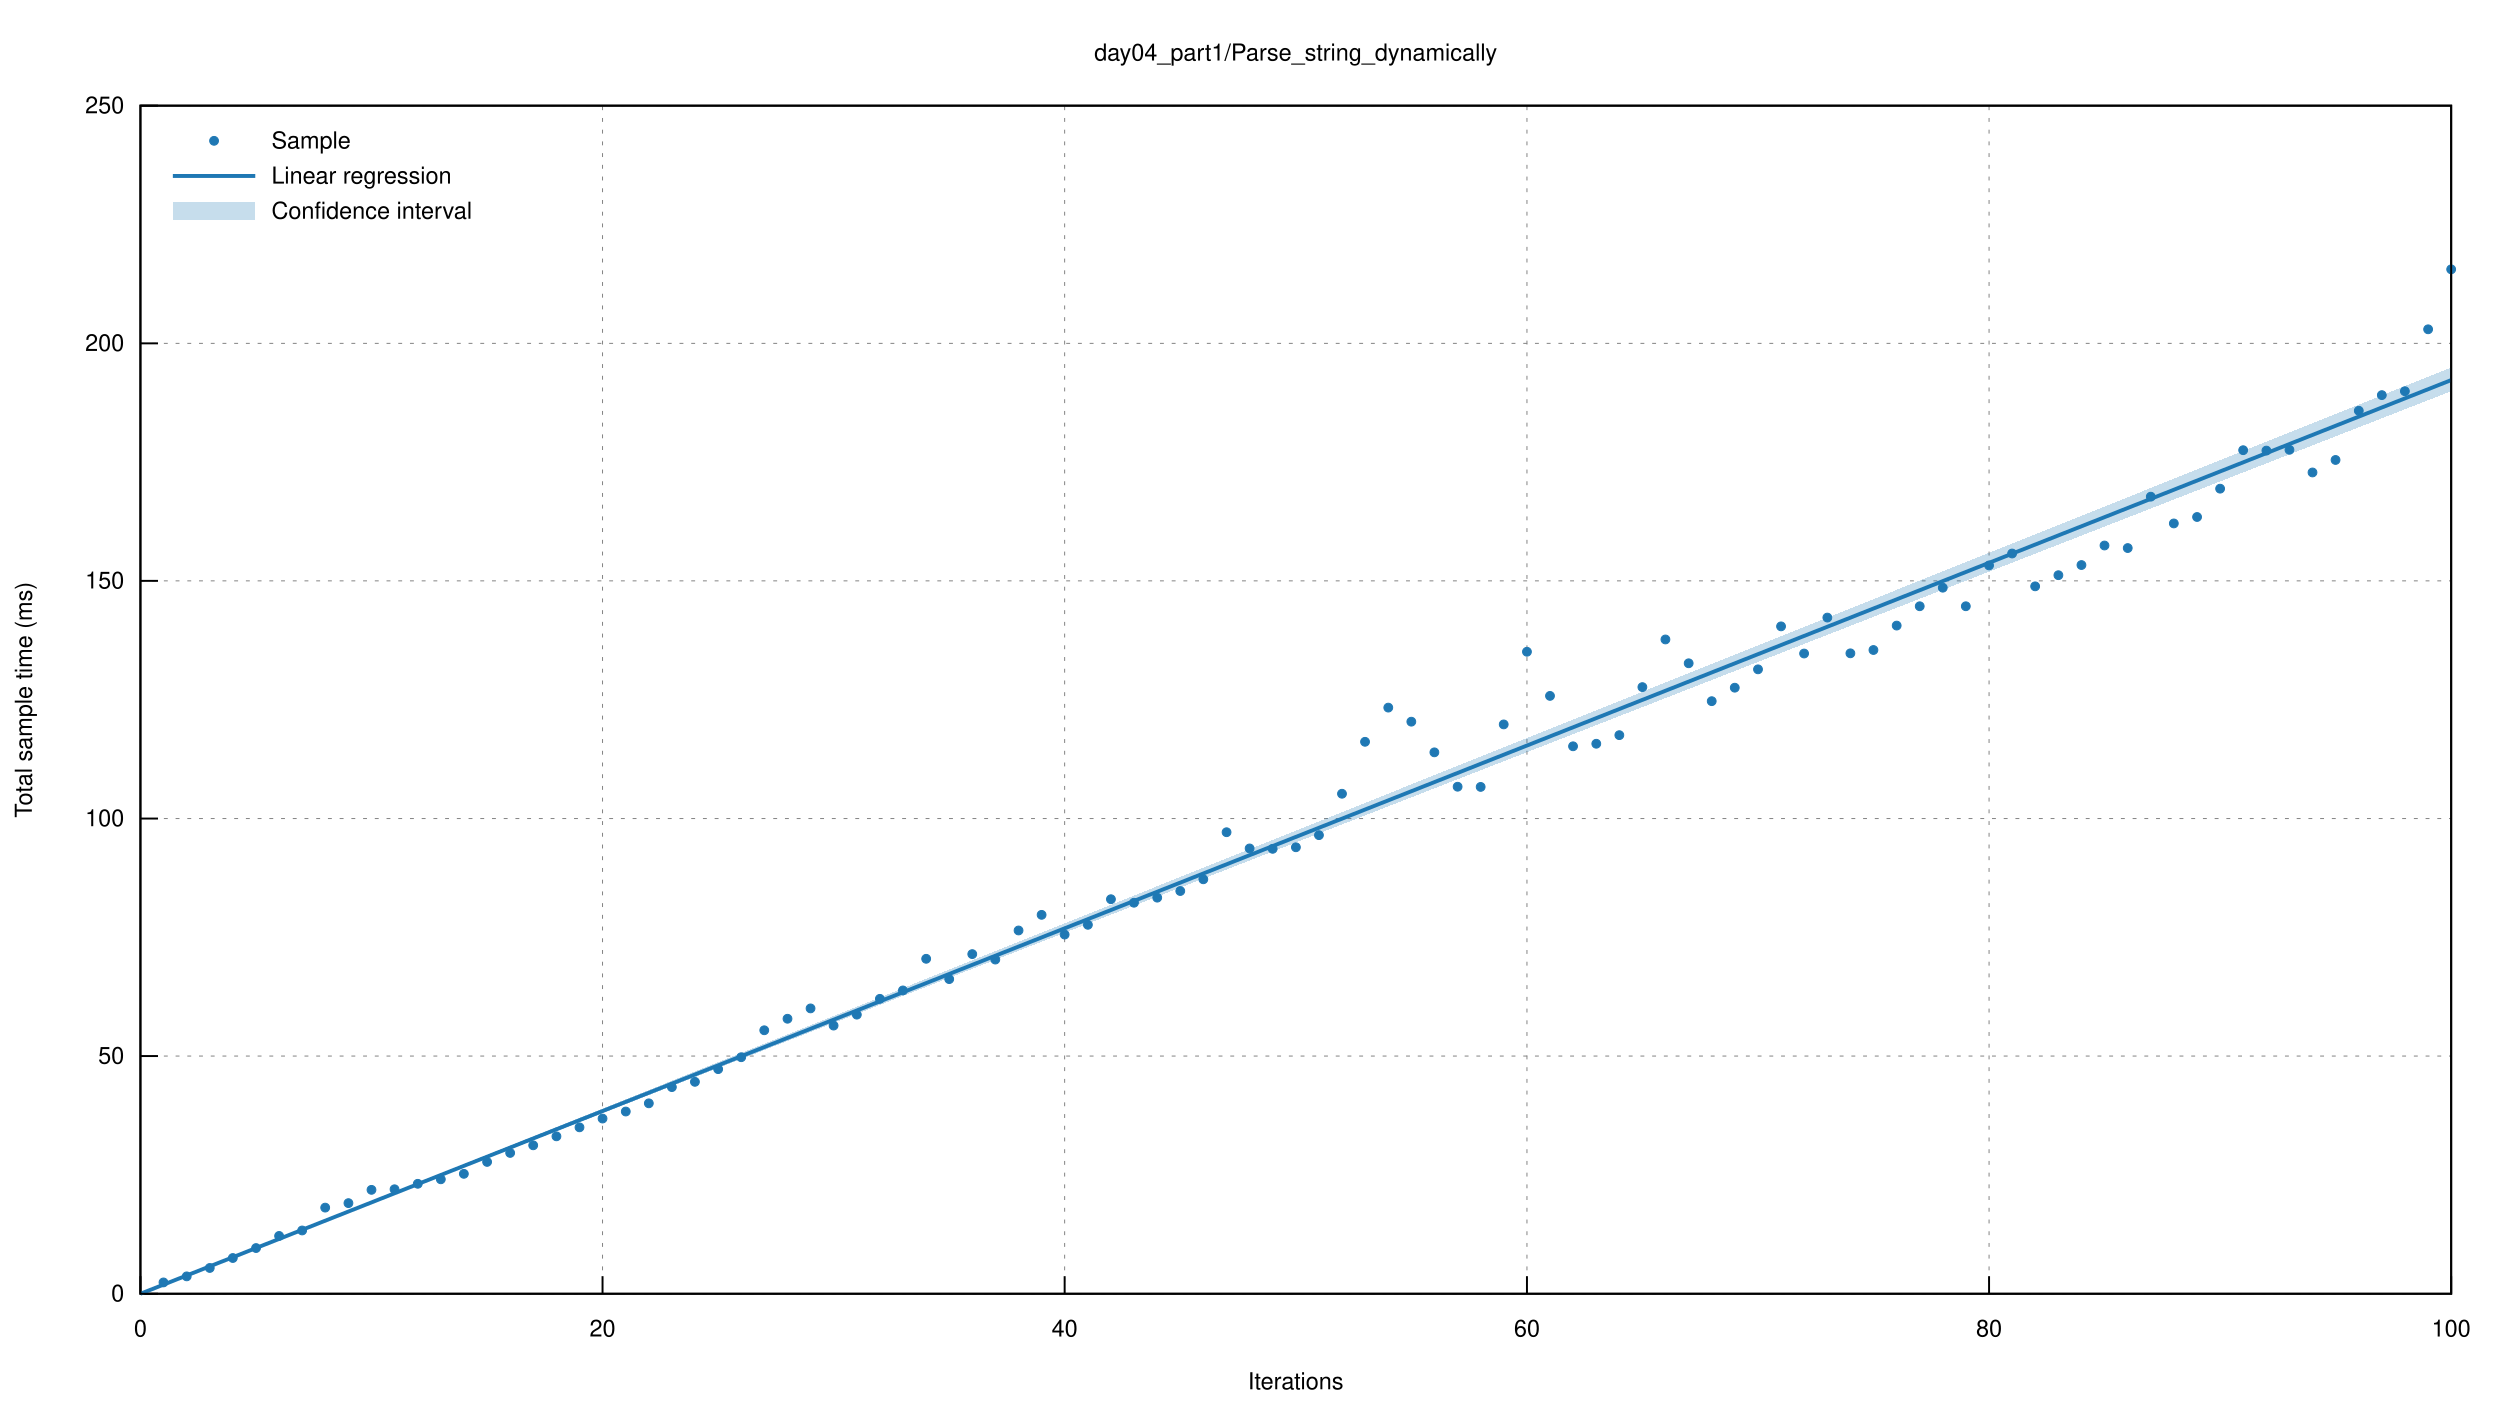
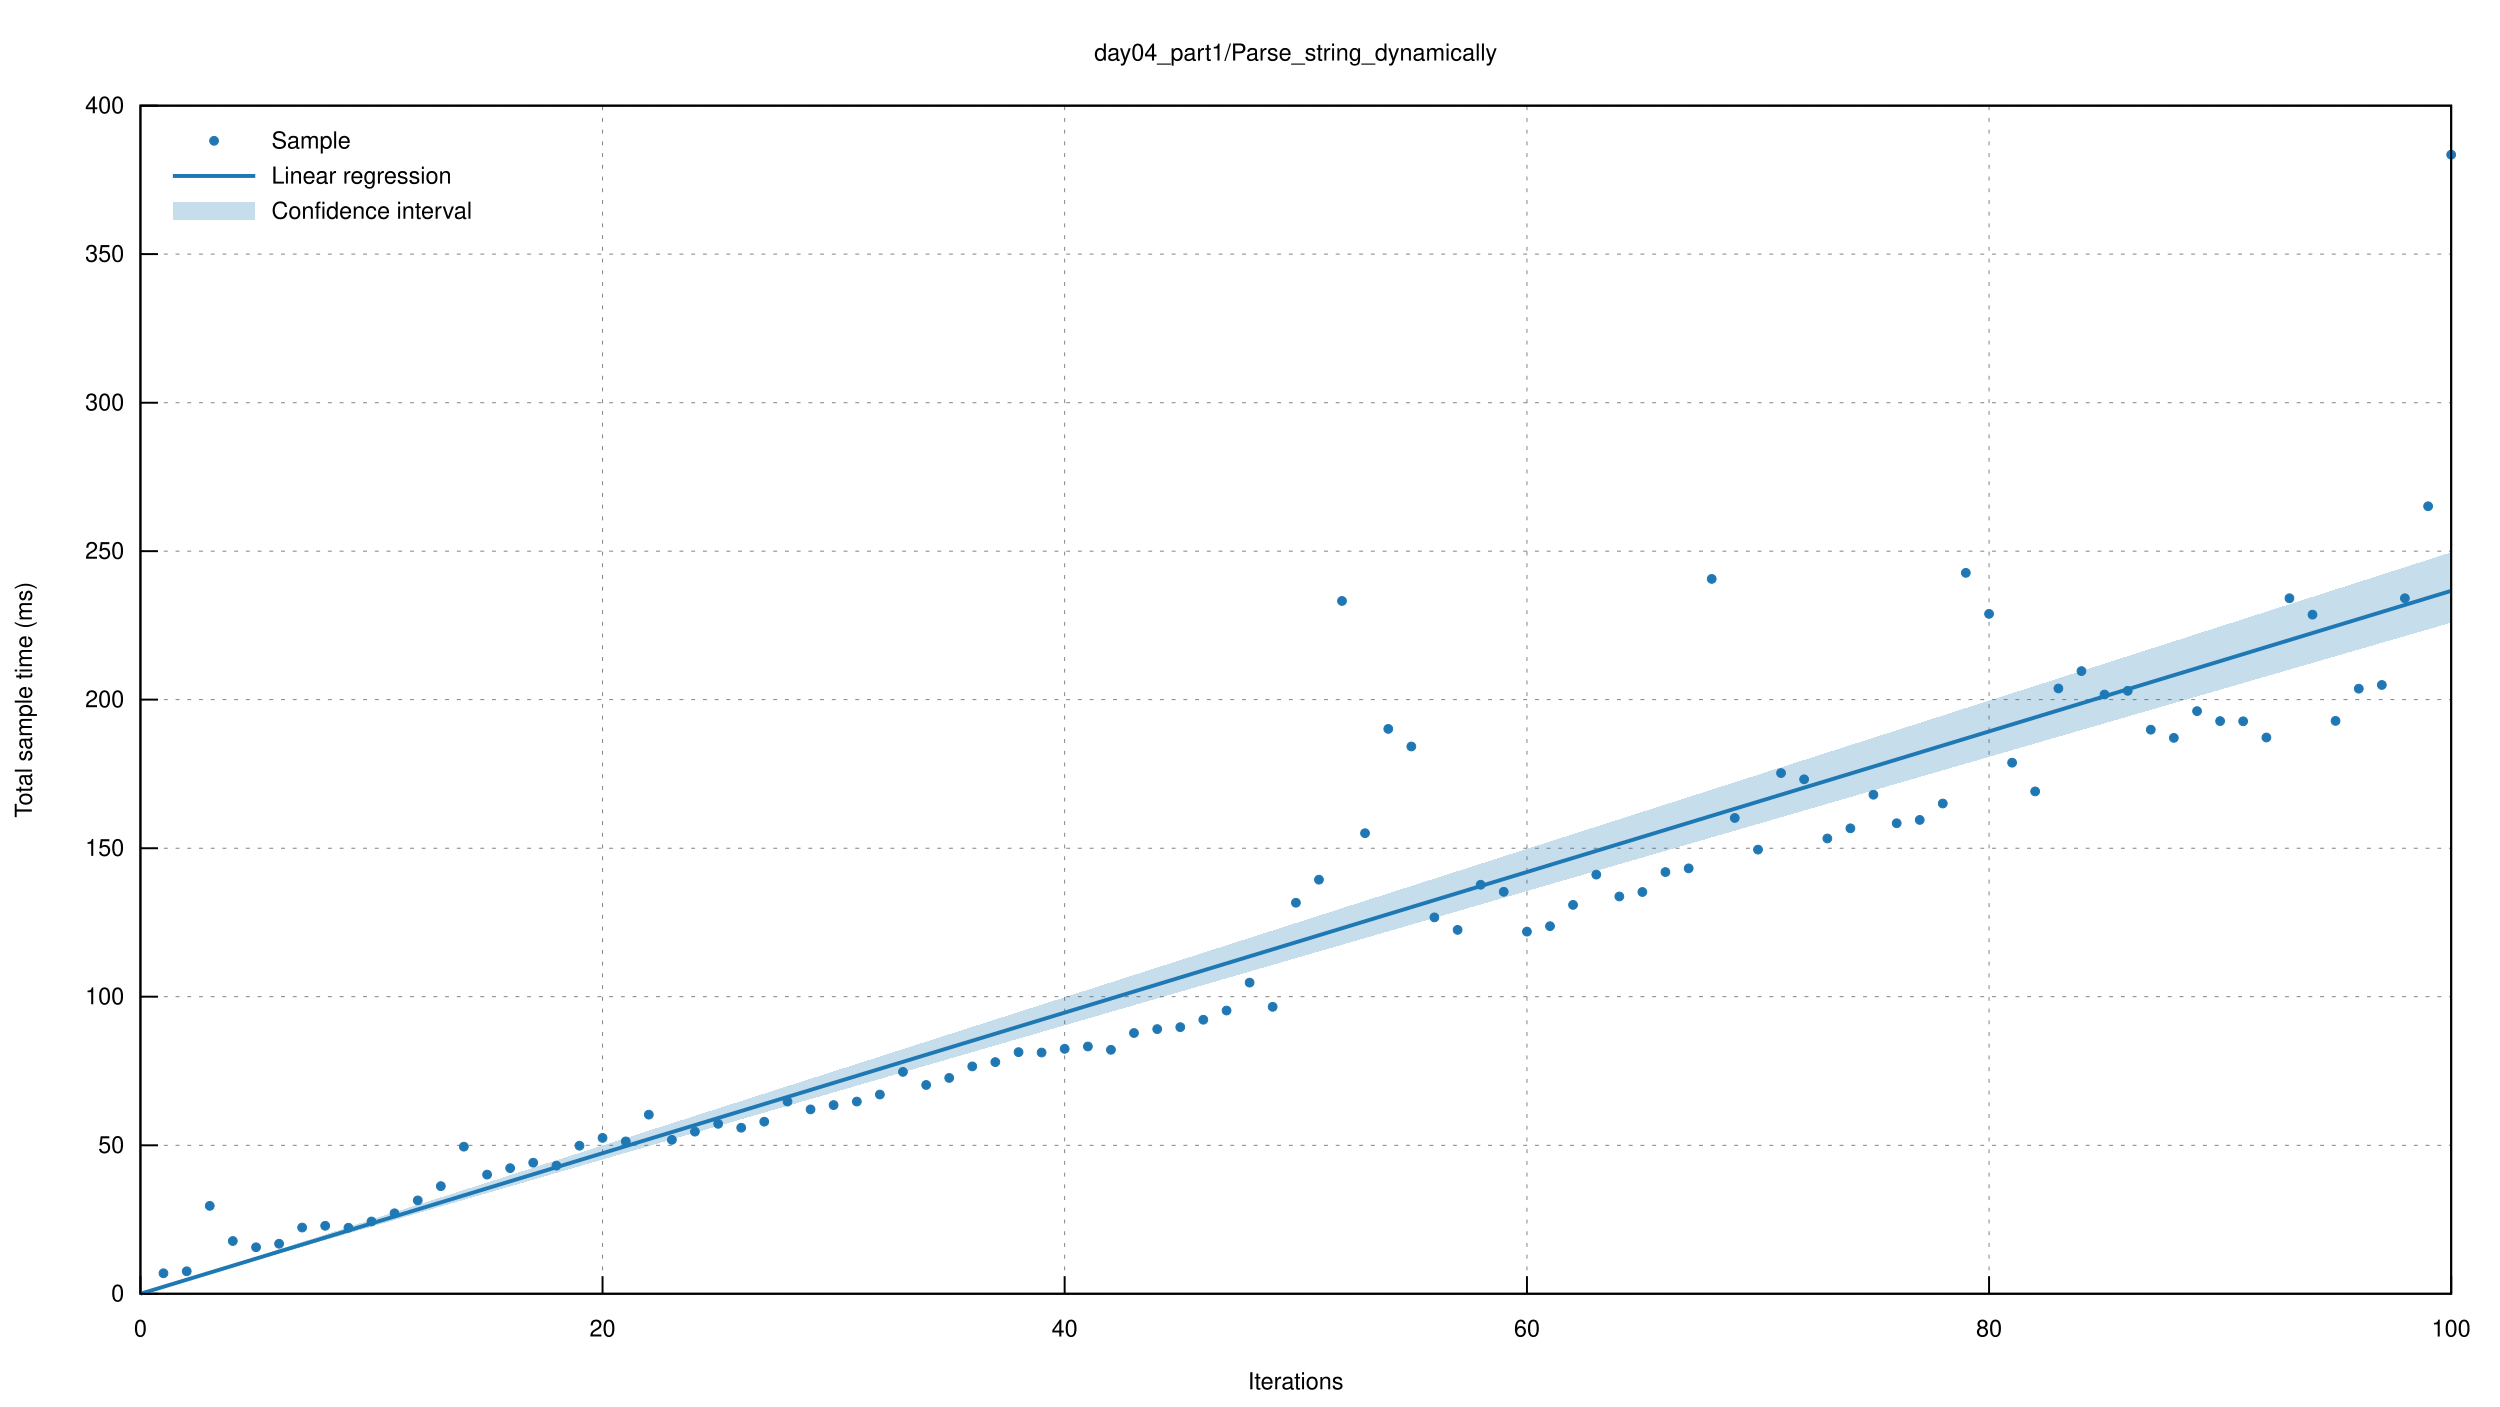
<svg xmlns="http://www.w3.org/2000/svg" xmlns:xlink="http://www.w3.org/1999/xlink" viewBox="0 0 1280 720">
  <g id="gnuplot_canvas">
    <rect x="0" y="0" width="1280" height="720" fill="none" />
    <defs>
      <circle id="gpDot" r="0.5" stroke-width="0.5" stroke="currentColor" />
      <path id="gpPt0" stroke-width="0.222" stroke="currentColor" d="M-1,0 h2 M0,-1 v2" />
      <path id="gpPt1" stroke-width="0.222" stroke="currentColor" d="M-1,-1 L1,1 M1,-1 L-1,1" />
      <path id="gpPt2" stroke-width="0.222" stroke="currentColor" d="M-1,0 L1,0 M0,-1 L0,1 M-1,-1 L1,1 M-1,1 L1,-1" />
      <rect id="gpPt3" stroke-width="0.222" stroke="currentColor" x="-1" y="-1" width="2" height="2" />
      <rect id="gpPt4" stroke-width="0.222" stroke="currentColor" fill="currentColor" x="-1" y="-1" width="2" height="2" />
      <circle id="gpPt5" stroke-width="0.222" stroke="currentColor" cx="0" cy="0" r="1" />
      <use xlink:href="#gpPt5" id="gpPt6" fill="currentColor" stroke="none" />
      <path id="gpPt7" stroke-width="0.222" stroke="currentColor" d="M0,-1.33 L-1.33,0.67 L1.33,0.67 z" />
      <use xlink:href="#gpPt7" id="gpPt8" fill="currentColor" stroke="none" />
      <use xlink:href="#gpPt7" id="gpPt9" stroke="currentColor" transform="rotate(180)" />
      <use xlink:href="#gpPt9" id="gpPt10" fill="currentColor" stroke="none" />
      <use xlink:href="#gpPt3" id="gpPt11" stroke="currentColor" transform="rotate(45)" />
      <use xlink:href="#gpPt11" id="gpPt12" fill="currentColor" stroke="none" />
      <path id="gpPt13" stroke-width="0.222" stroke="currentColor" d="M0,1.330 L1.265,0.411 L0.782,-1.067 L-0.782,-1.076 L-1.265,0.411 z" />
      <use xlink:href="#gpPt13" id="gpPt14" fill="currentColor" stroke="none" />
      <filter id="textbox" filterUnits="objectBoundingBox" x="0" y="0" height="1" width="1">
        <feFlood flood-color="white" flood-opacity="1" result="bgnd" />
        <feComposite in="SourceGraphic" in2="bgnd" operator="atop" />
      </filter>
      <filter id="greybox" filterUnits="objectBoundingBox" x="0" y="0" height="1" width="1">
        <feFlood flood-color="lightgrey" flood-opacity="1" result="grey" />
        <feComposite in="SourceGraphic" in2="grey" operator="atop" />
      </filter>
    </defs>
    <g fill="none" color="white" stroke="currentColor" stroke-width="1.00" stroke-linecap="butt" stroke-linejoin="miter">
</g>
    <g fill="none" color="black" stroke="currentColor" stroke-width="1.00" stroke-linecap="butt" stroke-linejoin="miter">
</g>
    <g fill="none" color="black" stroke="black" stroke-width="0.50" stroke-linecap="butt" stroke-linejoin="miter">
</g>
    <g fill="none" color="gray" stroke="currentColor" stroke-width="0.50" stroke-linecap="butt" stroke-linejoin="miter">
      <path stroke="gray" stroke-dasharray="2,4" class="gridline" d="M71.9,662.4 L1255.0,662.4  " />
    </g>
    <g fill="none" color="gray" stroke="gray" stroke-width="1.00" stroke-linecap="butt" stroke-linejoin="miter">
</g>
    <g fill="none" color="black" stroke="currentColor" stroke-width="1.00" stroke-linecap="butt" stroke-linejoin="miter">
      <path stroke="black" d="M71.9,662.4 L80.9,662.4  " />
      <g transform="translate(63.6,666.3)" stroke="none" fill="black" font-family="Helvetica" font-size="12.00" text-anchor="end">
        <text>
          <tspan font-family="Helvetica"> 0</tspan>
        </text>
      </g>
    </g>
    <g fill="none" color="black" stroke="currentColor" stroke-width="1.00" stroke-linecap="butt" stroke-linejoin="miter">
</g>
    <g fill="none" color="black" stroke="black" stroke-width="0.50" stroke-linecap="butt" stroke-linejoin="miter">
</g>
    <g fill="none" color="gray" stroke="currentColor" stroke-width="0.50" stroke-linecap="butt" stroke-linejoin="miter">
-       <path stroke="gray" stroke-dasharray="2,4" class="gridline" d="M71.9,540.7 L1255.0,540.7  " />
-     </g>
-     <g fill="none" color="gray" stroke="gray" stroke-width="1.00" stroke-linecap="butt" stroke-linejoin="miter">
- </g>
-     <g fill="none" color="black" stroke="currentColor" stroke-width="1.00" stroke-linecap="butt" stroke-linejoin="miter">
-       <path stroke="black" d="M71.9,540.7 L80.9,540.7  " />
-       <g transform="translate(63.6,544.6)" stroke="none" fill="black" font-family="Helvetica" font-size="12.00" text-anchor="end">
+       <path stroke="gray" stroke-dasharray="2,4" class="gridline" d="M71.9,586.4 L1255.0,586.4  " />
+     </g>
+     <g fill="none" color="gray" stroke="gray" stroke-width="1.00" stroke-linecap="butt" stroke-linejoin="miter">
+ </g>
+     <g fill="none" color="black" stroke="currentColor" stroke-width="1.00" stroke-linecap="butt" stroke-linejoin="miter">
+       <path stroke="black" d="M71.9,586.4 L80.9,586.4  " />
+       <g transform="translate(63.6,590.3)" stroke="none" fill="black" font-family="Helvetica" font-size="12.00" text-anchor="end">
        <text>
          <tspan font-family="Helvetica"> 50</tspan>
        </text>
      </g>
    </g>
    <g fill="none" color="black" stroke="currentColor" stroke-width="1.00" stroke-linecap="butt" stroke-linejoin="miter">
</g>
    <g fill="none" color="black" stroke="black" stroke-width="0.50" stroke-linecap="butt" stroke-linejoin="miter">
</g>
    <g fill="none" color="gray" stroke="currentColor" stroke-width="0.50" stroke-linecap="butt" stroke-linejoin="miter">
-       <path stroke="gray" stroke-dasharray="2,4" class="gridline" d="M71.9,419.1 L1255.0,419.1  " />
-     </g>
-     <g fill="none" color="gray" stroke="gray" stroke-width="1.00" stroke-linecap="butt" stroke-linejoin="miter">
- </g>
-     <g fill="none" color="black" stroke="currentColor" stroke-width="1.00" stroke-linecap="butt" stroke-linejoin="miter">
-       <path stroke="black" d="M71.9,419.1 L80.9,419.1  " />
-       <g transform="translate(63.6,423.0)" stroke="none" fill="black" font-family="Helvetica" font-size="12.00" text-anchor="end">
+       <path stroke="gray" stroke-dasharray="2,4" class="gridline" d="M71.9,510.3 L1255.0,510.3  " />
+     </g>
+     <g fill="none" color="gray" stroke="gray" stroke-width="1.00" stroke-linecap="butt" stroke-linejoin="miter">
+ </g>
+     <g fill="none" color="black" stroke="currentColor" stroke-width="1.00" stroke-linecap="butt" stroke-linejoin="miter">
+       <path stroke="black" d="M71.9,510.3 L80.9,510.3  " />
+       <g transform="translate(63.6,514.2)" stroke="none" fill="black" font-family="Helvetica" font-size="12.00" text-anchor="end">
        <text>
          <tspan font-family="Helvetica"> 100</tspan>
        </text>
      </g>
    </g>
    <g fill="none" color="black" stroke="currentColor" stroke-width="1.00" stroke-linecap="butt" stroke-linejoin="miter">
</g>
    <g fill="none" color="black" stroke="black" stroke-width="0.50" stroke-linecap="butt" stroke-linejoin="miter">
</g>
    <g fill="none" color="gray" stroke="currentColor" stroke-width="0.50" stroke-linecap="butt" stroke-linejoin="miter">
-       <path stroke="gray" stroke-dasharray="2,4" class="gridline" d="M71.9,297.4 L1255.0,297.4  " />
-     </g>
-     <g fill="none" color="gray" stroke="gray" stroke-width="1.00" stroke-linecap="butt" stroke-linejoin="miter">
- </g>
-     <g fill="none" color="black" stroke="currentColor" stroke-width="1.00" stroke-linecap="butt" stroke-linejoin="miter">
-       <path stroke="black" d="M71.9,297.4 L80.9,297.4  " />
-       <g transform="translate(63.6,301.3)" stroke="none" fill="black" font-family="Helvetica" font-size="12.00" text-anchor="end">
+       <path stroke="gray" stroke-dasharray="2,4" class="gridline" d="M71.9,434.3 L1255.0,434.3  " />
+     </g>
+     <g fill="none" color="gray" stroke="gray" stroke-width="1.00" stroke-linecap="butt" stroke-linejoin="miter">
+ </g>
+     <g fill="none" color="black" stroke="currentColor" stroke-width="1.00" stroke-linecap="butt" stroke-linejoin="miter">
+       <path stroke="black" d="M71.9,434.3 L80.9,434.3  " />
+       <g transform="translate(63.6,438.2)" stroke="none" fill="black" font-family="Helvetica" font-size="12.00" text-anchor="end">
        <text>
          <tspan font-family="Helvetica"> 150</tspan>
        </text>
      </g>
    </g>
    <g fill="none" color="black" stroke="currentColor" stroke-width="1.00" stroke-linecap="butt" stroke-linejoin="miter">
</g>
    <g fill="none" color="black" stroke="black" stroke-width="0.50" stroke-linecap="butt" stroke-linejoin="miter">
</g>
    <g fill="none" color="gray" stroke="currentColor" stroke-width="0.50" stroke-linecap="butt" stroke-linejoin="miter">
-       <path stroke="gray" stroke-dasharray="2,4" class="gridline" d="M71.9,175.8 L1255.0,175.8  " />
-     </g>
-     <g fill="none" color="gray" stroke="gray" stroke-width="1.00" stroke-linecap="butt" stroke-linejoin="miter">
- </g>
-     <g fill="none" color="black" stroke="currentColor" stroke-width="1.00" stroke-linecap="butt" stroke-linejoin="miter">
-       <path stroke="black" d="M71.9,175.8 L80.9,175.8  " />
-       <g transform="translate(63.6,179.7)" stroke="none" fill="black" font-family="Helvetica" font-size="12.00" text-anchor="end">
+       <path stroke="gray" stroke-dasharray="2,4" class="gridline" d="M71.9,358.2 L1255.0,358.2  " />
+     </g>
+     <g fill="none" color="gray" stroke="gray" stroke-width="1.00" stroke-linecap="butt" stroke-linejoin="miter">
+ </g>
+     <g fill="none" color="black" stroke="currentColor" stroke-width="1.00" stroke-linecap="butt" stroke-linejoin="miter">
+       <path stroke="black" d="M71.9,358.2 L80.9,358.2  " />
+       <g transform="translate(63.6,362.1)" stroke="none" fill="black" font-family="Helvetica" font-size="12.00" text-anchor="end">
        <text>
          <tspan font-family="Helvetica"> 200</tspan>
+         </text>
+       </g>
+     </g>
+     <g fill="none" color="black" stroke="currentColor" stroke-width="1.00" stroke-linecap="butt" stroke-linejoin="miter">
+ </g>
+     <g fill="none" color="black" stroke="black" stroke-width="0.50" stroke-linecap="butt" stroke-linejoin="miter">
+ </g>
+     <g fill="none" color="gray" stroke="currentColor" stroke-width="0.50" stroke-linecap="butt" stroke-linejoin="miter">
+       <path stroke="gray" stroke-dasharray="2,4" class="gridline" d="M71.9,282.2 L1255.0,282.2  " />
+     </g>
+     <g fill="none" color="gray" stroke="gray" stroke-width="1.00" stroke-linecap="butt" stroke-linejoin="miter">
+ </g>
+     <g fill="none" color="black" stroke="currentColor" stroke-width="1.00" stroke-linecap="butt" stroke-linejoin="miter">
+       <path stroke="black" d="M71.9,282.2 L80.9,282.2  " />
+       <g transform="translate(63.6,286.1)" stroke="none" fill="black" font-family="Helvetica" font-size="12.00" text-anchor="end">
+         <text>
+           <tspan font-family="Helvetica"> 250</tspan>
+         </text>
+       </g>
+     </g>
+     <g fill="none" color="black" stroke="currentColor" stroke-width="1.00" stroke-linecap="butt" stroke-linejoin="miter">
+ </g>
+     <g fill="none" color="black" stroke="black" stroke-width="0.50" stroke-linecap="butt" stroke-linejoin="miter">
+ </g>
+     <g fill="none" color="gray" stroke="currentColor" stroke-width="0.50" stroke-linecap="butt" stroke-linejoin="miter">
+       <path stroke="gray" stroke-dasharray="2,4" class="gridline" d="M71.9,206.2 L1255.0,206.2  " />
+     </g>
+     <g fill="none" color="gray" stroke="gray" stroke-width="1.00" stroke-linecap="butt" stroke-linejoin="miter">
+ </g>
+     <g fill="none" color="black" stroke="currentColor" stroke-width="1.00" stroke-linecap="butt" stroke-linejoin="miter">
+       <path stroke="black" d="M71.9,206.2 L80.9,206.2  " />
+       <g transform="translate(63.6,210.1)" stroke="none" fill="black" font-family="Helvetica" font-size="12.00" text-anchor="end">
+         <text>
+           <tspan font-family="Helvetica"> 300</tspan>
+         </text>
+       </g>
+     </g>
+     <g fill="none" color="black" stroke="currentColor" stroke-width="1.00" stroke-linecap="butt" stroke-linejoin="miter">
+ </g>
+     <g fill="none" color="black" stroke="black" stroke-width="0.50" stroke-linecap="butt" stroke-linejoin="miter">
+ </g>
+     <g fill="none" color="gray" stroke="currentColor" stroke-width="0.50" stroke-linecap="butt" stroke-linejoin="miter">
+       <path stroke="gray" stroke-dasharray="2,4" class="gridline" d="M71.9,130.1 L1255.0,130.1  " />
+     </g>
+     <g fill="none" color="gray" stroke="gray" stroke-width="1.00" stroke-linecap="butt" stroke-linejoin="miter">
+ </g>
+     <g fill="none" color="black" stroke="currentColor" stroke-width="1.00" stroke-linecap="butt" stroke-linejoin="miter">
+       <path stroke="black" d="M71.9,130.1 L80.9,130.1  " />
+       <g transform="translate(63.6,134.0)" stroke="none" fill="black" font-family="Helvetica" font-size="12.00" text-anchor="end">
+         <text>
+           <tspan font-family="Helvetica"> 350</tspan>
        </text>
      </g>
    </g>
    <g fill="none" color="black" stroke="currentColor" stroke-width="1.00" stroke-linecap="butt" stroke-linejoin="miter">
</g>
    <g fill="none" color="black" stroke="black" stroke-width="0.50" stroke-linecap="butt" stroke-linejoin="miter">
</g>
    <g fill="none" color="gray" stroke="currentColor" stroke-width="0.50" stroke-linecap="butt" stroke-linejoin="miter">
      <path stroke="gray" stroke-dasharray="2,4" class="gridline" d="M71.9,54.1 L1255.0,54.1  " />
    </g>
    <g fill="none" color="gray" stroke="gray" stroke-width="1.00" stroke-linecap="butt" stroke-linejoin="miter">
</g>
    <g fill="none" color="black" stroke="currentColor" stroke-width="1.00" stroke-linecap="butt" stroke-linejoin="miter">
      <path stroke="black" d="M71.9,54.1 L80.9,54.1  " />
      <g transform="translate(63.6,58.0)" stroke="none" fill="black" font-family="Helvetica" font-size="12.00" text-anchor="end">
        <text>
-           <tspan font-family="Helvetica"> 250</tspan>
+           <tspan font-family="Helvetica"> 400</tspan>
        </text>
      </g>
    </g>
    <g fill="none" color="black" stroke="currentColor" stroke-width="1.00" stroke-linecap="butt" stroke-linejoin="miter">
</g>
    <g fill="none" color="black" stroke="black" stroke-width="0.50" stroke-linecap="butt" stroke-linejoin="miter">
</g>
    <g fill="none" color="gray" stroke="currentColor" stroke-width="0.50" stroke-linecap="butt" stroke-linejoin="miter">
      <path stroke="gray" stroke-dasharray="2,4" class="gridline" d="M71.9,662.4 L71.9,54.1  " />
    </g>
    <g fill="none" color="gray" stroke="gray" stroke-width="1.00" stroke-linecap="butt" stroke-linejoin="miter">
</g>
    <g fill="none" color="black" stroke="currentColor" stroke-width="1.00" stroke-linecap="butt" stroke-linejoin="miter">
      <path stroke="black" d="M71.9,662.4 L71.9,653.4  " />
      <g transform="translate(71.9,684.3)" stroke="none" fill="black" font-family="Helvetica" font-size="12.00" text-anchor="middle">
        <text>
          <tspan font-family="Helvetica"> 0</tspan>
        </text>
      </g>
    </g>
    <g fill="none" color="black" stroke="currentColor" stroke-width="1.00" stroke-linecap="butt" stroke-linejoin="miter">
</g>
    <g fill="none" color="black" stroke="black" stroke-width="0.50" stroke-linecap="butt" stroke-linejoin="miter">
</g>
    <g fill="none" color="gray" stroke="currentColor" stroke-width="0.50" stroke-linecap="butt" stroke-linejoin="miter">
      <path stroke="gray" stroke-dasharray="2,4" class="gridline" d="M308.5,662.4 L308.5,54.1  " />
    </g>
    <g fill="none" color="gray" stroke="gray" stroke-width="1.00" stroke-linecap="butt" stroke-linejoin="miter">
</g>
    <g fill="none" color="black" stroke="currentColor" stroke-width="1.00" stroke-linecap="butt" stroke-linejoin="miter">
      <path stroke="black" d="M308.5,662.4 L308.5,653.4  " />
      <g transform="translate(308.5,684.3)" stroke="none" fill="black" font-family="Helvetica" font-size="12.00" text-anchor="middle">
        <text>
          <tspan font-family="Helvetica"> 20</tspan>
        </text>
      </g>
    </g>
    <g fill="none" color="black" stroke="currentColor" stroke-width="1.00" stroke-linecap="butt" stroke-linejoin="miter">
</g>
    <g fill="none" color="black" stroke="black" stroke-width="0.50" stroke-linecap="butt" stroke-linejoin="miter">
</g>
    <g fill="none" color="gray" stroke="currentColor" stroke-width="0.50" stroke-linecap="butt" stroke-linejoin="miter">
      <path stroke="gray" stroke-dasharray="2,4" class="gridline" d="M545.1,662.4 L545.1,54.1  " />
    </g>
    <g fill="none" color="gray" stroke="gray" stroke-width="1.00" stroke-linecap="butt" stroke-linejoin="miter">
</g>
    <g fill="none" color="black" stroke="currentColor" stroke-width="1.00" stroke-linecap="butt" stroke-linejoin="miter">
      <path stroke="black" d="M545.1,662.4 L545.1,653.4  " />
      <g transform="translate(545.1,684.3)" stroke="none" fill="black" font-family="Helvetica" font-size="12.00" text-anchor="middle">
        <text>
          <tspan font-family="Helvetica"> 40</tspan>
        </text>
      </g>
    </g>
    <g fill="none" color="black" stroke="currentColor" stroke-width="1.00" stroke-linecap="butt" stroke-linejoin="miter">
</g>
    <g fill="none" color="black" stroke="black" stroke-width="0.50" stroke-linecap="butt" stroke-linejoin="miter">
</g>
    <g fill="none" color="gray" stroke="currentColor" stroke-width="0.50" stroke-linecap="butt" stroke-linejoin="miter">
      <path stroke="gray" stroke-dasharray="2,4" class="gridline" d="M781.8,662.4 L781.8,54.1  " />
    </g>
    <g fill="none" color="gray" stroke="gray" stroke-width="1.00" stroke-linecap="butt" stroke-linejoin="miter">
</g>
    <g fill="none" color="black" stroke="currentColor" stroke-width="1.00" stroke-linecap="butt" stroke-linejoin="miter">
      <path stroke="black" d="M781.8,662.4 L781.8,653.4  " />
      <g transform="translate(781.8,684.3)" stroke="none" fill="black" font-family="Helvetica" font-size="12.00" text-anchor="middle">
        <text>
          <tspan font-family="Helvetica"> 60</tspan>
        </text>
      </g>
    </g>
    <g fill="none" color="black" stroke="currentColor" stroke-width="1.00" stroke-linecap="butt" stroke-linejoin="miter">
</g>
    <g fill="none" color="black" stroke="black" stroke-width="0.50" stroke-linecap="butt" stroke-linejoin="miter">
</g>
    <g fill="none" color="gray" stroke="currentColor" stroke-width="0.50" stroke-linecap="butt" stroke-linejoin="miter">
      <path stroke="gray" stroke-dasharray="2,4" class="gridline" d="M1018.4,662.4 L1018.4,54.1  " />
    </g>
    <g fill="none" color="gray" stroke="gray" stroke-width="1.00" stroke-linecap="butt" stroke-linejoin="miter">
</g>
    <g fill="none" color="black" stroke="currentColor" stroke-width="1.00" stroke-linecap="butt" stroke-linejoin="miter">
      <path stroke="black" d="M1018.4,662.4 L1018.4,653.4  " />
      <g transform="translate(1018.4,684.3)" stroke="none" fill="black" font-family="Helvetica" font-size="12.00" text-anchor="middle">
        <text>
          <tspan font-family="Helvetica"> 80</tspan>
        </text>
      </g>
    </g>
    <g fill="none" color="black" stroke="currentColor" stroke-width="1.00" stroke-linecap="butt" stroke-linejoin="miter">
</g>
    <g fill="none" color="black" stroke="black" stroke-width="0.50" stroke-linecap="butt" stroke-linejoin="miter">
</g>
    <g fill="none" color="gray" stroke="currentColor" stroke-width="0.50" stroke-linecap="butt" stroke-linejoin="miter">
      <path stroke="gray" stroke-dasharray="2,4" class="gridline" d="M1255.0,662.4 L1255.0,54.1  " />
    </g>
    <g fill="none" color="gray" stroke="gray" stroke-width="1.00" stroke-linecap="butt" stroke-linejoin="miter">
</g>
    <g fill="none" color="black" stroke="currentColor" stroke-width="1.00" stroke-linecap="butt" stroke-linejoin="miter">
      <path stroke="black" d="M1255.0,662.4 L1255.0,653.4  " />
      <g transform="translate(1255.0,684.3)" stroke="none" fill="black" font-family="Helvetica" font-size="12.00" text-anchor="middle">
        <text>
          <tspan font-family="Helvetica"> 100</tspan>
        </text>
      </g>
    </g>
    <g fill="none" color="black" stroke="currentColor" stroke-width="1.00" stroke-linecap="butt" stroke-linejoin="miter">
</g>
    <g fill="none" color="black" stroke="currentColor" stroke-width="1.00" stroke-linecap="butt" stroke-linejoin="miter">
      <path stroke="black" d="M71.9,54.1 L71.9,662.4 L1255.0,662.4 L1255.0,54.1 L71.9,54.1 Z  " />
    </g>
    <g fill="none" color="black" stroke="currentColor" stroke-width="1.00" stroke-linecap="butt" stroke-linejoin="miter">
      <g transform="translate(16.3,358.3) rotate(270)" stroke="none" fill="black" font-family="Helvetica" font-size="12.00" text-anchor="middle">
        <text>
          <tspan font-family="Helvetica">Total sample time (ms)</tspan>
        </text>
      </g>
    </g>
    <g fill="none" color="black" stroke="currentColor" stroke-width="1.00" stroke-linecap="butt" stroke-linejoin="miter">
      <g transform="translate(663.4,711.3)" stroke="none" fill="black" font-family="Helvetica" font-size="12.00" text-anchor="middle">
        <text>
          <tspan font-family="Helvetica">Iterations</tspan>
        </text>
      </g>
    </g>
    <g fill="none" color="black" stroke="currentColor" stroke-width="1.00" stroke-linecap="butt" stroke-linejoin="miter">
      <g transform="translate(663.4,31.0)" stroke="none" fill="black" font-family="Helvetica" font-size="12.00" text-anchor="middle">
        <text>
          <tspan font-family="Helvetica">day04_part1/Parse_string_dynamically</tspan>
        </text>
      </g>
    </g>
    <g id="gnuplot_plot_1">
      <g fill="none" color="black" stroke="currentColor" stroke-width="1.00" stroke-linecap="butt" stroke-linejoin="miter">
        <g transform="translate(139.0,76.0)" stroke="none" fill="black" font-family="Helvetica" font-size="12.00" text-anchor="start">
          <text>
            <tspan font-family="Helvetica">Sample</tspan>
          </text>
        </g>
      </g>
      <g fill="none" color="black" stroke="currentColor" stroke-width="1.00" stroke-linecap="butt" stroke-linejoin="miter">
-         <use xlink:href="#gpPt6" transform="translate(83.7,656.6) scale(2.25)" color="rgb( 31, 120, 180)" />
-         <use xlink:href="#gpPt6" transform="translate(95.6,653.5) scale(2.25)" color="rgb( 31, 120, 180)" />
-         <use xlink:href="#gpPt6" transform="translate(107.4,649.2) scale(2.25)" color="rgb( 31, 120, 180)" />
-         <use xlink:href="#gpPt6" transform="translate(119.2,644.1) scale(2.25)" color="rgb( 31, 120, 180)" />
-         <use xlink:href="#gpPt6" transform="translate(131.1,639.0) scale(2.25)" color="rgb( 31, 120, 180)" />
-         <use xlink:href="#gpPt6" transform="translate(142.9,632.8) scale(2.25)" color="rgb( 31, 120, 180)" />
-         <use xlink:href="#gpPt6" transform="translate(154.7,630.0) scale(2.25)" color="rgb( 31, 120, 180)" />
-         <use xlink:href="#gpPt6" transform="translate(166.5,618.3) scale(2.25)" color="rgb( 31, 120, 180)" />
-         <use xlink:href="#gpPt6" transform="translate(178.4,616.0) scale(2.25)" color="rgb( 31, 120, 180)" />
-         <use xlink:href="#gpPt6" transform="translate(190.2,609.2) scale(2.25)" color="rgb( 31, 120, 180)" />
-         <use xlink:href="#gpPt6" transform="translate(202.0,608.9) scale(2.25)" color="rgb( 31, 120, 180)" />
-         <use xlink:href="#gpPt6" transform="translate(213.9,606.1) scale(2.25)" color="rgb( 31, 120, 180)" />
-         <use xlink:href="#gpPt6" transform="translate(225.7,603.8) scale(2.25)" color="rgb( 31, 120, 180)" />
-         <use xlink:href="#gpPt6" transform="translate(237.5,601.0) scale(2.25)" color="rgb( 31, 120, 180)" />
-         <use xlink:href="#gpPt6" transform="translate(249.4,594.9) scale(2.25)" color="rgb( 31, 120, 180)" />
-         <use xlink:href="#gpPt6" transform="translate(261.2,590.3) scale(2.25)" color="rgb( 31, 120, 180)" />
-         <use xlink:href="#gpPt6" transform="translate(273.0,586.4) scale(2.25)" color="rgb( 31, 120, 180)" />
-         <use xlink:href="#gpPt6" transform="translate(284.9,581.8) scale(2.25)" color="rgb( 31, 120, 180)" />
-         <use xlink:href="#gpPt6" transform="translate(296.7,577.2) scale(2.25)" color="rgb( 31, 120, 180)" />
-         <use xlink:href="#gpPt6" transform="translate(308.5,572.7) scale(2.25)" color="rgb( 31, 120, 180)" />
-         <use xlink:href="#gpPt6" transform="translate(320.4,569.1) scale(2.25)" color="rgb( 31, 120, 180)" />
-         <use xlink:href="#gpPt6" transform="translate(332.2,564.9) scale(2.25)" color="rgb( 31, 120, 180)" />
-         <use xlink:href="#gpPt6" transform="translate(344.0,556.6) scale(2.25)" color="rgb( 31, 120, 180)" />
-         <use xlink:href="#gpPt6" transform="translate(355.8,553.9) scale(2.25)" color="rgb( 31, 120, 180)" />
-         <use xlink:href="#gpPt6" transform="translate(367.7,547.4) scale(2.25)" color="rgb( 31, 120, 180)" />
-         <use xlink:href="#gpPt6" transform="translate(379.5,541.3) scale(2.25)" color="rgb( 31, 120, 180)" />
-         <use xlink:href="#gpPt6" transform="translate(391.3,527.5) scale(2.25)" color="rgb( 31, 120, 180)" />
-         <use xlink:href="#gpPt6" transform="translate(403.2,521.6) scale(2.25)" color="rgb( 31, 120, 180)" />
-         <use xlink:href="#gpPt6" transform="translate(415.0,516.3) scale(2.25)" color="rgb( 31, 120, 180)" />
-         <use xlink:href="#gpPt6" transform="translate(426.8,525.1) scale(2.25)" color="rgb( 31, 120, 180)" />
-         <use xlink:href="#gpPt6" transform="translate(438.7,519.5) scale(2.25)" color="rgb( 31, 120, 180)" />
-         <use xlink:href="#gpPt6" transform="translate(450.5,511.4) scale(2.25)" color="rgb( 31, 120, 180)" />
-         <use xlink:href="#gpPt6" transform="translate(462.3,507.1) scale(2.25)" color="rgb( 31, 120, 180)" />
-         <use xlink:href="#gpPt6" transform="translate(474.2,490.9) scale(2.25)" color="rgb( 31, 120, 180)" />
-         <use xlink:href="#gpPt6" transform="translate(486.0,501.3) scale(2.25)" color="rgb( 31, 120, 180)" />
-         <use xlink:href="#gpPt6" transform="translate(497.8,488.5) scale(2.25)" color="rgb( 31, 120, 180)" />
-         <use xlink:href="#gpPt6" transform="translate(509.6,491.3) scale(2.25)" color="rgb( 31, 120, 180)" />
-         <use xlink:href="#gpPt6" transform="translate(521.5,476.4) scale(2.25)" color="rgb( 31, 120, 180)" />
-         <use xlink:href="#gpPt6" transform="translate(533.3,468.4) scale(2.25)" color="rgb( 31, 120, 180)" />
-         <use xlink:href="#gpPt6" transform="translate(545.1,478.5) scale(2.25)" color="rgb( 31, 120, 180)" />
-         <use xlink:href="#gpPt6" transform="translate(557.0,473.5) scale(2.25)" color="rgb( 31, 120, 180)" />
-         <use xlink:href="#gpPt6" transform="translate(568.8,460.4) scale(2.25)" color="rgb( 31, 120, 180)" />
-         <use xlink:href="#gpPt6" transform="translate(580.6,462.2) scale(2.25)" color="rgb( 31, 120, 180)" />
-         <use xlink:href="#gpPt6" transform="translate(592.5,459.6) scale(2.25)" color="rgb( 31, 120, 180)" />
-         <use xlink:href="#gpPt6" transform="translate(604.3,456.2) scale(2.25)" color="rgb( 31, 120, 180)" />
-         <use xlink:href="#gpPt6" transform="translate(616.1,450.2) scale(2.25)" color="rgb( 31, 120, 180)" />
-         <use xlink:href="#gpPt6" transform="translate(628.0,426.1) scale(2.25)" color="rgb( 31, 120, 180)" />
-         <use xlink:href="#gpPt6" transform="translate(639.8,434.4) scale(2.25)" color="rgb( 31, 120, 180)" />
-         <use xlink:href="#gpPt6" transform="translate(651.6,434.6) scale(2.25)" color="rgb( 31, 120, 180)" />
-         <use xlink:href="#gpPt6" transform="translate(663.5,433.8) scale(2.25)" color="rgb( 31, 120, 180)" />
-         <use xlink:href="#gpPt6" transform="translate(675.3,427.6) scale(2.25)" color="rgb( 31, 120, 180)" />
-         <use xlink:href="#gpPt6" transform="translate(687.1,406.4) scale(2.25)" color="rgb( 31, 120, 180)" />
-         <use xlink:href="#gpPt6" transform="translate(698.9,379.8) scale(2.25)" color="rgb( 31, 120, 180)" />
-         <use xlink:href="#gpPt6" transform="translate(710.8,362.3) scale(2.25)" color="rgb( 31, 120, 180)" />
-         <use xlink:href="#gpPt6" transform="translate(722.6,369.5) scale(2.25)" color="rgb( 31, 120, 180)" />
-         <use xlink:href="#gpPt6" transform="translate(734.4,385.2) scale(2.25)" color="rgb( 31, 120, 180)" />
-         <use xlink:href="#gpPt6" transform="translate(746.3,402.8) scale(2.25)" color="rgb( 31, 120, 180)" />
-         <use xlink:href="#gpPt6" transform="translate(758.1,402.9) scale(2.25)" color="rgb( 31, 120, 180)" />
-         <use xlink:href="#gpPt6" transform="translate(769.9,370.9) scale(2.25)" color="rgb( 31, 120, 180)" />
-         <use xlink:href="#gpPt6" transform="translate(781.8,333.7) scale(2.25)" color="rgb( 31, 120, 180)" />
-         <use xlink:href="#gpPt6" transform="translate(793.6,356.3) scale(2.25)" color="rgb( 31, 120, 180)" />
-         <use xlink:href="#gpPt6" transform="translate(805.4,382.1) scale(2.25)" color="rgb( 31, 120, 180)" />
-         <use xlink:href="#gpPt6" transform="translate(817.3,380.8) scale(2.25)" color="rgb( 31, 120, 180)" />
-         <use xlink:href="#gpPt6" transform="translate(829.1,376.4) scale(2.25)" color="rgb( 31, 120, 180)" />
-         <use xlink:href="#gpPt6" transform="translate(840.9,351.8) scale(2.25)" color="rgb( 31, 120, 180)" />
-         <use xlink:href="#gpPt6" transform="translate(852.7,327.4) scale(2.25)" color="rgb( 31, 120, 180)" />
-         <use xlink:href="#gpPt6" transform="translate(864.6,339.6) scale(2.25)" color="rgb( 31, 120, 180)" />
-         <use xlink:href="#gpPt6" transform="translate(876.4,359.0) scale(2.25)" color="rgb( 31, 120, 180)" />
-         <use xlink:href="#gpPt6" transform="translate(888.2,352.1) scale(2.25)" color="rgb( 31, 120, 180)" />
-         <use xlink:href="#gpPt6" transform="translate(900.1,342.7) scale(2.25)" color="rgb( 31, 120, 180)" />
-         <use xlink:href="#gpPt6" transform="translate(911.9,320.7) scale(2.25)" color="rgb( 31, 120, 180)" />
-         <use xlink:href="#gpPt6" transform="translate(923.7,334.6) scale(2.25)" color="rgb( 31, 120, 180)" />
-         <use xlink:href="#gpPt6" transform="translate(935.6,316.2) scale(2.25)" color="rgb( 31, 120, 180)" />
-         <use xlink:href="#gpPt6" transform="translate(947.4,334.5) scale(2.25)" color="rgb( 31, 120, 180)" />
-         <use xlink:href="#gpPt6" transform="translate(959.2,332.8) scale(2.25)" color="rgb( 31, 120, 180)" />
-         <use xlink:href="#gpPt6" transform="translate(971.1,320.3) scale(2.25)" color="rgb( 31, 120, 180)" />
-         <use xlink:href="#gpPt6" transform="translate(982.9,310.4) scale(2.25)" color="rgb( 31, 120, 180)" />
-         <use xlink:href="#gpPt6" transform="translate(994.7,300.9) scale(2.25)" color="rgb( 31, 120, 180)" />
-         <use xlink:href="#gpPt6" transform="translate(1006.5,310.4) scale(2.25)" color="rgb( 31, 120, 180)" />
-         <use xlink:href="#gpPt6" transform="translate(1018.4,289.5) scale(2.25)" color="rgb( 31, 120, 180)" />
-         <use xlink:href="#gpPt6" transform="translate(1030.2,283.4) scale(2.25)" color="rgb( 31, 120, 180)" />
-         <use xlink:href="#gpPt6" transform="translate(1042.0,300.2) scale(2.25)" color="rgb( 31, 120, 180)" />
-         <use xlink:href="#gpPt6" transform="translate(1053.9,294.5) scale(2.25)" color="rgb( 31, 120, 180)" />
-         <use xlink:href="#gpPt6" transform="translate(1065.7,289.3) scale(2.25)" color="rgb( 31, 120, 180)" />
-         <use xlink:href="#gpPt6" transform="translate(1077.5,279.3) scale(2.25)" color="rgb( 31, 120, 180)" />
-         <use xlink:href="#gpPt6" transform="translate(1089.4,280.6) scale(2.25)" color="rgb( 31, 120, 180)" />
-         <use xlink:href="#gpPt6" transform="translate(1101.2,254.3) scale(2.25)" color="rgb( 31, 120, 180)" />
-         <use xlink:href="#gpPt6" transform="translate(1113.0,268.0) scale(2.25)" color="rgb( 31, 120, 180)" />
-         <use xlink:href="#gpPt6" transform="translate(1124.9,264.7) scale(2.25)" color="rgb( 31, 120, 180)" />
-         <use xlink:href="#gpPt6" transform="translate(1136.7,250.2) scale(2.25)" color="rgb( 31, 120, 180)" />
-         <use xlink:href="#gpPt6" transform="translate(1148.5,230.5) scale(2.25)" color="rgb( 31, 120, 180)" />
-         <use xlink:href="#gpPt6" transform="translate(1160.4,230.7) scale(2.25)" color="rgb( 31, 120, 180)" />
-         <use xlink:href="#gpPt6" transform="translate(1172.2,230.3) scale(2.25)" color="rgb( 31, 120, 180)" />
-         <use xlink:href="#gpPt6" transform="translate(1184.0,241.9) scale(2.25)" color="rgb( 31, 120, 180)" />
-         <use xlink:href="#gpPt6" transform="translate(1195.8,235.5) scale(2.25)" color="rgb( 31, 120, 180)" />
-         <use xlink:href="#gpPt6" transform="translate(1207.7,210.3) scale(2.25)" color="rgb( 31, 120, 180)" />
-         <use xlink:href="#gpPt6" transform="translate(1219.5,202.3) scale(2.25)" color="rgb( 31, 120, 180)" />
-         <use xlink:href="#gpPt6" transform="translate(1231.3,200.3) scale(2.25)" color="rgb( 31, 120, 180)" />
-         <use xlink:href="#gpPt6" transform="translate(1243.2,168.6) scale(2.25)" color="rgb( 31, 120, 180)" />
-         <use xlink:href="#gpPt6" transform="translate(1255.0,137.9) scale(2.25)" color="rgb( 31, 120, 180)" />
+         <use xlink:href="#gpPt6" transform="translate(83.7,651.9) scale(2.25)" color="rgb( 31, 120, 180)" />
+         <use xlink:href="#gpPt6" transform="translate(95.6,650.9) scale(2.25)" color="rgb( 31, 120, 180)" />
+         <use xlink:href="#gpPt6" transform="translate(107.4,617.4) scale(2.25)" color="rgb( 31, 120, 180)" />
+         <use xlink:href="#gpPt6" transform="translate(119.2,635.4) scale(2.25)" color="rgb( 31, 120, 180)" />
+         <use xlink:href="#gpPt6" transform="translate(131.1,638.6) scale(2.25)" color="rgb( 31, 120, 180)" />
+         <use xlink:href="#gpPt6" transform="translate(142.9,636.8) scale(2.25)" color="rgb( 31, 120, 180)" />
+         <use xlink:href="#gpPt6" transform="translate(154.7,628.5) scale(2.25)" color="rgb( 31, 120, 180)" />
+         <use xlink:href="#gpPt6" transform="translate(166.5,627.6) scale(2.25)" color="rgb( 31, 120, 180)" />
+         <use xlink:href="#gpPt6" transform="translate(178.4,628.6) scale(2.25)" color="rgb( 31, 120, 180)" />
+         <use xlink:href="#gpPt6" transform="translate(190.2,625.4) scale(2.25)" color="rgb( 31, 120, 180)" />
+         <use xlink:href="#gpPt6" transform="translate(202.0,621.2) scale(2.25)" color="rgb( 31, 120, 180)" />
+         <use xlink:href="#gpPt6" transform="translate(213.9,614.6) scale(2.25)" color="rgb( 31, 120, 180)" />
+         <use xlink:href="#gpPt6" transform="translate(225.7,607.3) scale(2.25)" color="rgb( 31, 120, 180)" />
+         <use xlink:href="#gpPt6" transform="translate(237.5,587.1) scale(2.25)" color="rgb( 31, 120, 180)" />
+         <use xlink:href="#gpPt6" transform="translate(249.4,601.4) scale(2.25)" color="rgb( 31, 120, 180)" />
+         <use xlink:href="#gpPt6" transform="translate(261.2,598.1) scale(2.25)" color="rgb( 31, 120, 180)" />
+         <use xlink:href="#gpPt6" transform="translate(273.0,595.3) scale(2.25)" color="rgb( 31, 120, 180)" />
+         <use xlink:href="#gpPt6" transform="translate(284.9,596.8) scale(2.25)" color="rgb( 31, 120, 180)" />
+         <use xlink:href="#gpPt6" transform="translate(296.7,586.6) scale(2.25)" color="rgb( 31, 120, 180)" />
+         <use xlink:href="#gpPt6" transform="translate(308.5,582.6) scale(2.25)" color="rgb( 31, 120, 180)" />
+         <use xlink:href="#gpPt6" transform="translate(320.4,584.4) scale(2.25)" color="rgb( 31, 120, 180)" />
+         <use xlink:href="#gpPt6" transform="translate(332.2,570.7) scale(2.25)" color="rgb( 31, 120, 180)" />
+         <use xlink:href="#gpPt6" transform="translate(344.0,583.6) scale(2.25)" color="rgb( 31, 120, 180)" />
+         <use xlink:href="#gpPt6" transform="translate(355.8,579.4) scale(2.25)" color="rgb( 31, 120, 180)" />
+         <use xlink:href="#gpPt6" transform="translate(367.7,575.4) scale(2.25)" color="rgb( 31, 120, 180)" />
+         <use xlink:href="#gpPt6" transform="translate(379.5,577.4) scale(2.25)" color="rgb( 31, 120, 180)" />
+         <use xlink:href="#gpPt6" transform="translate(391.3,574.3) scale(2.25)" color="rgb( 31, 120, 180)" />
+         <use xlink:href="#gpPt6" transform="translate(403.2,564.0) scale(2.25)" color="rgb( 31, 120, 180)" />
+         <use xlink:href="#gpPt6" transform="translate(415.0,568.0) scale(2.25)" color="rgb( 31, 120, 180)" />
+         <use xlink:href="#gpPt6" transform="translate(426.8,565.8) scale(2.25)" color="rgb( 31, 120, 180)" />
+         <use xlink:href="#gpPt6" transform="translate(438.7,564.0) scale(2.25)" color="rgb( 31, 120, 180)" />
+         <use xlink:href="#gpPt6" transform="translate(450.5,560.4) scale(2.25)" color="rgb( 31, 120, 180)" />
+         <use xlink:href="#gpPt6" transform="translate(462.3,548.8) scale(2.25)" color="rgb( 31, 120, 180)" />
+         <use xlink:href="#gpPt6" transform="translate(474.2,555.5) scale(2.25)" color="rgb( 31, 120, 180)" />
+         <use xlink:href="#gpPt6" transform="translate(486.0,551.9) scale(2.25)" color="rgb( 31, 120, 180)" />
+         <use xlink:href="#gpPt6" transform="translate(497.8,546.0) scale(2.25)" color="rgb( 31, 120, 180)" />
+         <use xlink:href="#gpPt6" transform="translate(509.6,543.8) scale(2.25)" color="rgb( 31, 120, 180)" />
+         <use xlink:href="#gpPt6" transform="translate(521.5,538.7) scale(2.25)" color="rgb( 31, 120, 180)" />
+         <use xlink:href="#gpPt6" transform="translate(533.3,538.9) scale(2.25)" color="rgb( 31, 120, 180)" />
+         <use xlink:href="#gpPt6" transform="translate(545.1,537.0) scale(2.25)" color="rgb( 31, 120, 180)" />
+         <use xlink:href="#gpPt6" transform="translate(557.0,535.8) scale(2.25)" color="rgb( 31, 120, 180)" />
+         <use xlink:href="#gpPt6" transform="translate(568.8,537.5) scale(2.25)" color="rgb( 31, 120, 180)" />
+         <use xlink:href="#gpPt6" transform="translate(580.6,528.9) scale(2.25)" color="rgb( 31, 120, 180)" />
+         <use xlink:href="#gpPt6" transform="translate(592.5,526.9) scale(2.25)" color="rgb( 31, 120, 180)" />
+         <use xlink:href="#gpPt6" transform="translate(604.3,525.9) scale(2.25)" color="rgb( 31, 120, 180)" />
+         <use xlink:href="#gpPt6" transform="translate(616.1,522.1) scale(2.25)" color="rgb( 31, 120, 180)" />
+         <use xlink:href="#gpPt6" transform="translate(628.0,517.4) scale(2.25)" color="rgb( 31, 120, 180)" />
+         <use xlink:href="#gpPt6" transform="translate(639.8,503.1) scale(2.25)" color="rgb( 31, 120, 180)" />
+         <use xlink:href="#gpPt6" transform="translate(651.6,515.5) scale(2.25)" color="rgb( 31, 120, 180)" />
+         <use xlink:href="#gpPt6" transform="translate(663.5,462.2) scale(2.25)" color="rgb( 31, 120, 180)" />
+         <use xlink:href="#gpPt6" transform="translate(675.3,450.4) scale(2.25)" color="rgb( 31, 120, 180)" />
+         <use xlink:href="#gpPt6" transform="translate(687.1,307.7) scale(2.25)" color="rgb( 31, 120, 180)" />
+         <use xlink:href="#gpPt6" transform="translate(698.9,426.6) scale(2.25)" color="rgb( 31, 120, 180)" />
+         <use xlink:href="#gpPt6" transform="translate(710.8,373.2) scale(2.25)" color="rgb( 31, 120, 180)" />
+         <use xlink:href="#gpPt6" transform="translate(722.6,382.2) scale(2.25)" color="rgb( 31, 120, 180)" />
+         <use xlink:href="#gpPt6" transform="translate(734.4,469.7) scale(2.25)" color="rgb( 31, 120, 180)" />
+         <use xlink:href="#gpPt6" transform="translate(746.3,476.1) scale(2.25)" color="rgb( 31, 120, 180)" />
+         <use xlink:href="#gpPt6" transform="translate(758.1,453.0) scale(2.25)" color="rgb( 31, 120, 180)" />
+         <use xlink:href="#gpPt6" transform="translate(769.9,456.6) scale(2.25)" color="rgb( 31, 120, 180)" />
+         <use xlink:href="#gpPt6" transform="translate(781.8,477.0) scale(2.25)" color="rgb( 31, 120, 180)" />
+         <use xlink:href="#gpPt6" transform="translate(793.6,474.2) scale(2.25)" color="rgb( 31, 120, 180)" />
+         <use xlink:href="#gpPt6" transform="translate(805.4,463.3) scale(2.25)" color="rgb( 31, 120, 180)" />
+         <use xlink:href="#gpPt6" transform="translate(817.3,447.8) scale(2.25)" color="rgb( 31, 120, 180)" />
+         <use xlink:href="#gpPt6" transform="translate(829.1,459.0) scale(2.25)" color="rgb( 31, 120, 180)" />
+         <use xlink:href="#gpPt6" transform="translate(840.9,456.7) scale(2.25)" color="rgb( 31, 120, 180)" />
+         <use xlink:href="#gpPt6" transform="translate(852.7,446.5) scale(2.25)" color="rgb( 31, 120, 180)" />
+         <use xlink:href="#gpPt6" transform="translate(864.6,444.6) scale(2.25)" color="rgb( 31, 120, 180)" />
+         <use xlink:href="#gpPt6" transform="translate(876.4,296.4) scale(2.25)" color="rgb( 31, 120, 180)" />
+         <use xlink:href="#gpPt6" transform="translate(888.2,418.8) scale(2.25)" color="rgb( 31, 120, 180)" />
+         <use xlink:href="#gpPt6" transform="translate(900.1,435.0) scale(2.25)" color="rgb( 31, 120, 180)" />
+         <use xlink:href="#gpPt6" transform="translate(911.9,395.8) scale(2.25)" color="rgb( 31, 120, 180)" />
+         <use xlink:href="#gpPt6" transform="translate(923.7,399.0) scale(2.25)" color="rgb( 31, 120, 180)" />
+         <use xlink:href="#gpPt6" transform="translate(935.6,429.3) scale(2.25)" color="rgb( 31, 120, 180)" />
+         <use xlink:href="#gpPt6" transform="translate(947.4,424.1) scale(2.25)" color="rgb( 31, 120, 180)" />
+         <use xlink:href="#gpPt6" transform="translate(959.2,406.9) scale(2.25)" color="rgb( 31, 120, 180)" />
+         <use xlink:href="#gpPt6" transform="translate(971.1,421.5) scale(2.25)" color="rgb( 31, 120, 180)" />
+         <use xlink:href="#gpPt6" transform="translate(982.9,419.8) scale(2.25)" color="rgb( 31, 120, 180)" />
+         <use xlink:href="#gpPt6" transform="translate(994.7,411.4) scale(2.25)" color="rgb( 31, 120, 180)" />
+         <use xlink:href="#gpPt6" transform="translate(1006.5,293.3) scale(2.25)" color="rgb( 31, 120, 180)" />
+         <use xlink:href="#gpPt6" transform="translate(1018.4,314.3) scale(2.25)" color="rgb( 31, 120, 180)" />
+         <use xlink:href="#gpPt6" transform="translate(1030.2,390.5) scale(2.25)" color="rgb( 31, 120, 180)" />
+         <use xlink:href="#gpPt6" transform="translate(1042.0,405.2) scale(2.25)" color="rgb( 31, 120, 180)" />
+         <use xlink:href="#gpPt6" transform="translate(1053.9,352.5) scale(2.25)" color="rgb( 31, 120, 180)" />
+         <use xlink:href="#gpPt6" transform="translate(1065.7,343.6) scale(2.25)" color="rgb( 31, 120, 180)" />
+         <use xlink:href="#gpPt6" transform="translate(1077.5,355.6) scale(2.25)" color="rgb( 31, 120, 180)" />
+         <use xlink:href="#gpPt6" transform="translate(1089.4,353.7) scale(2.25)" color="rgb( 31, 120, 180)" />
+         <use xlink:href="#gpPt6" transform="translate(1101.2,373.6) scale(2.25)" color="rgb( 31, 120, 180)" />
+         <use xlink:href="#gpPt6" transform="translate(1113.0,377.8) scale(2.25)" color="rgb( 31, 120, 180)" />
+         <use xlink:href="#gpPt6" transform="translate(1124.9,364.1) scale(2.25)" color="rgb( 31, 120, 180)" />
+         <use xlink:href="#gpPt6" transform="translate(1136.7,369.2) scale(2.25)" color="rgb( 31, 120, 180)" />
+         <use xlink:href="#gpPt6" transform="translate(1148.5,369.3) scale(2.25)" color="rgb( 31, 120, 180)" />
+         <use xlink:href="#gpPt6" transform="translate(1160.4,377.6) scale(2.25)" color="rgb( 31, 120, 180)" />
+         <use xlink:href="#gpPt6" transform="translate(1172.2,306.3) scale(2.25)" color="rgb( 31, 120, 180)" />
+         <use xlink:href="#gpPt6" transform="translate(1184.0,314.7) scale(2.25)" color="rgb( 31, 120, 180)" />
+         <use xlink:href="#gpPt6" transform="translate(1195.8,369.1) scale(2.25)" color="rgb( 31, 120, 180)" />
+         <use xlink:href="#gpPt6" transform="translate(1207.7,352.6) scale(2.25)" color="rgb( 31, 120, 180)" />
+         <use xlink:href="#gpPt6" transform="translate(1219.5,350.7) scale(2.25)" color="rgb( 31, 120, 180)" />
+         <use xlink:href="#gpPt6" transform="translate(1231.3,306.3) scale(2.25)" color="rgb( 31, 120, 180)" />
+         <use xlink:href="#gpPt6" transform="translate(1243.2,259.2) scale(2.25)" color="rgb( 31, 120, 180)" />
+         <use xlink:href="#gpPt6" transform="translate(1255.0,79.2) scale(2.25)" color="rgb( 31, 120, 180)" />
        <use xlink:href="#gpPt6" transform="translate(109.6,72.1) scale(2.25)" color="rgb( 31, 120, 180)" />
      </g>
    </g>
    <g id="gnuplot_plot_2">
      <g fill="none" color="white" stroke="rgb( 31, 120, 180)" stroke-width="2.00" stroke-linecap="butt" stroke-linejoin="miter">
</g>
      <g fill="none" color="black" stroke="currentColor" stroke-width="2.00" stroke-linecap="butt" stroke-linejoin="miter">
        <g transform="translate(139.0,94.0)" stroke="none" fill="black" font-family="Helvetica" font-size="12.00" text-anchor="start">
          <text>
            <tspan font-family="Helvetica">Linear regression</tspan>
          </text>
        </g>
      </g>
      <g fill="none" color="black" stroke="currentColor" stroke-width="2.00" stroke-linecap="butt" stroke-linejoin="miter">
-         <path stroke="rgb( 31, 120, 180)" d="M88.5,90.1 L130.7,90.1 M71.9,662.4 L1255.0,194.6  " />
+         <path stroke="rgb( 31, 120, 180)" d="M88.5,90.1 L130.7,90.1 M71.9,662.4 L1255.0,302.5  " />
      </g>
    </g>
    <g id="gnuplot_plot_3">
      <g fill="none" color="white" stroke="rgb( 31, 120, 180)" stroke-width="1.00" stroke-linecap="butt" stroke-linejoin="miter">
</g>
      <g fill="none" color="black" stroke="currentColor" stroke-width="1.00" stroke-linecap="butt" stroke-linejoin="miter">
        <g transform="translate(139.0,112.0)" stroke="none" fill="black" font-family="Helvetica" font-size="12.00" text-anchor="start">
          <text>
            <tspan font-family="Helvetica">Confidence interval</tspan>
          </text>
        </g>
      </g>
      <g fill="none" color="black" stroke="currentColor" stroke-width="1.00" stroke-linecap="butt" stroke-linejoin="miter">
        <g stroke="none" shape-rendering="crispEdges">
          <polygon fill="rgb( 31, 120, 180)" fill-opacity="0.25" points="88.5,112.6 130.7,112.6 130.7,103.6 88.5,103.6 " />
          <polygon fill="rgb( 31, 120, 180)" fill-opacity="0.25" points="71.9,662.4 71.9,662.4 71.9,662.4 " />
-           <polygon fill="rgb( 31, 120, 180)" fill-opacity="0.25" points="71.9,662.4 1255.0,200.3 1255.0,188.2 " />
+           <polygon fill="rgb( 31, 120, 180)" fill-opacity="0.25" points="71.9,662.4 1255.0,318.8 1255.0,282.8 " />
        </g>
      </g>
    </g>
    <g fill="none" color="white" stroke="rgb( 31, 120, 180)" stroke-width="2.00" stroke-linecap="butt" stroke-linejoin="miter">
</g>
    <g fill="none" color="black" stroke="currentColor" stroke-width="2.00" stroke-linecap="butt" stroke-linejoin="miter">
</g>
    <g fill="none" color="black" stroke="black" stroke-width="1.00" stroke-linecap="butt" stroke-linejoin="miter">
</g>
    <g fill="none" color="black" stroke="currentColor" stroke-width="1.00" stroke-linecap="butt" stroke-linejoin="miter">
      <path stroke="black" d="M71.9,54.1 L71.9,662.4 L1255.0,662.4 L1255.0,54.1 L71.9,54.1 Z  " />
    </g>
    <g fill="none" color="black" stroke="currentColor" stroke-width="1.00" stroke-linecap="butt" stroke-linejoin="miter">
</g>
  </g>
</svg>
